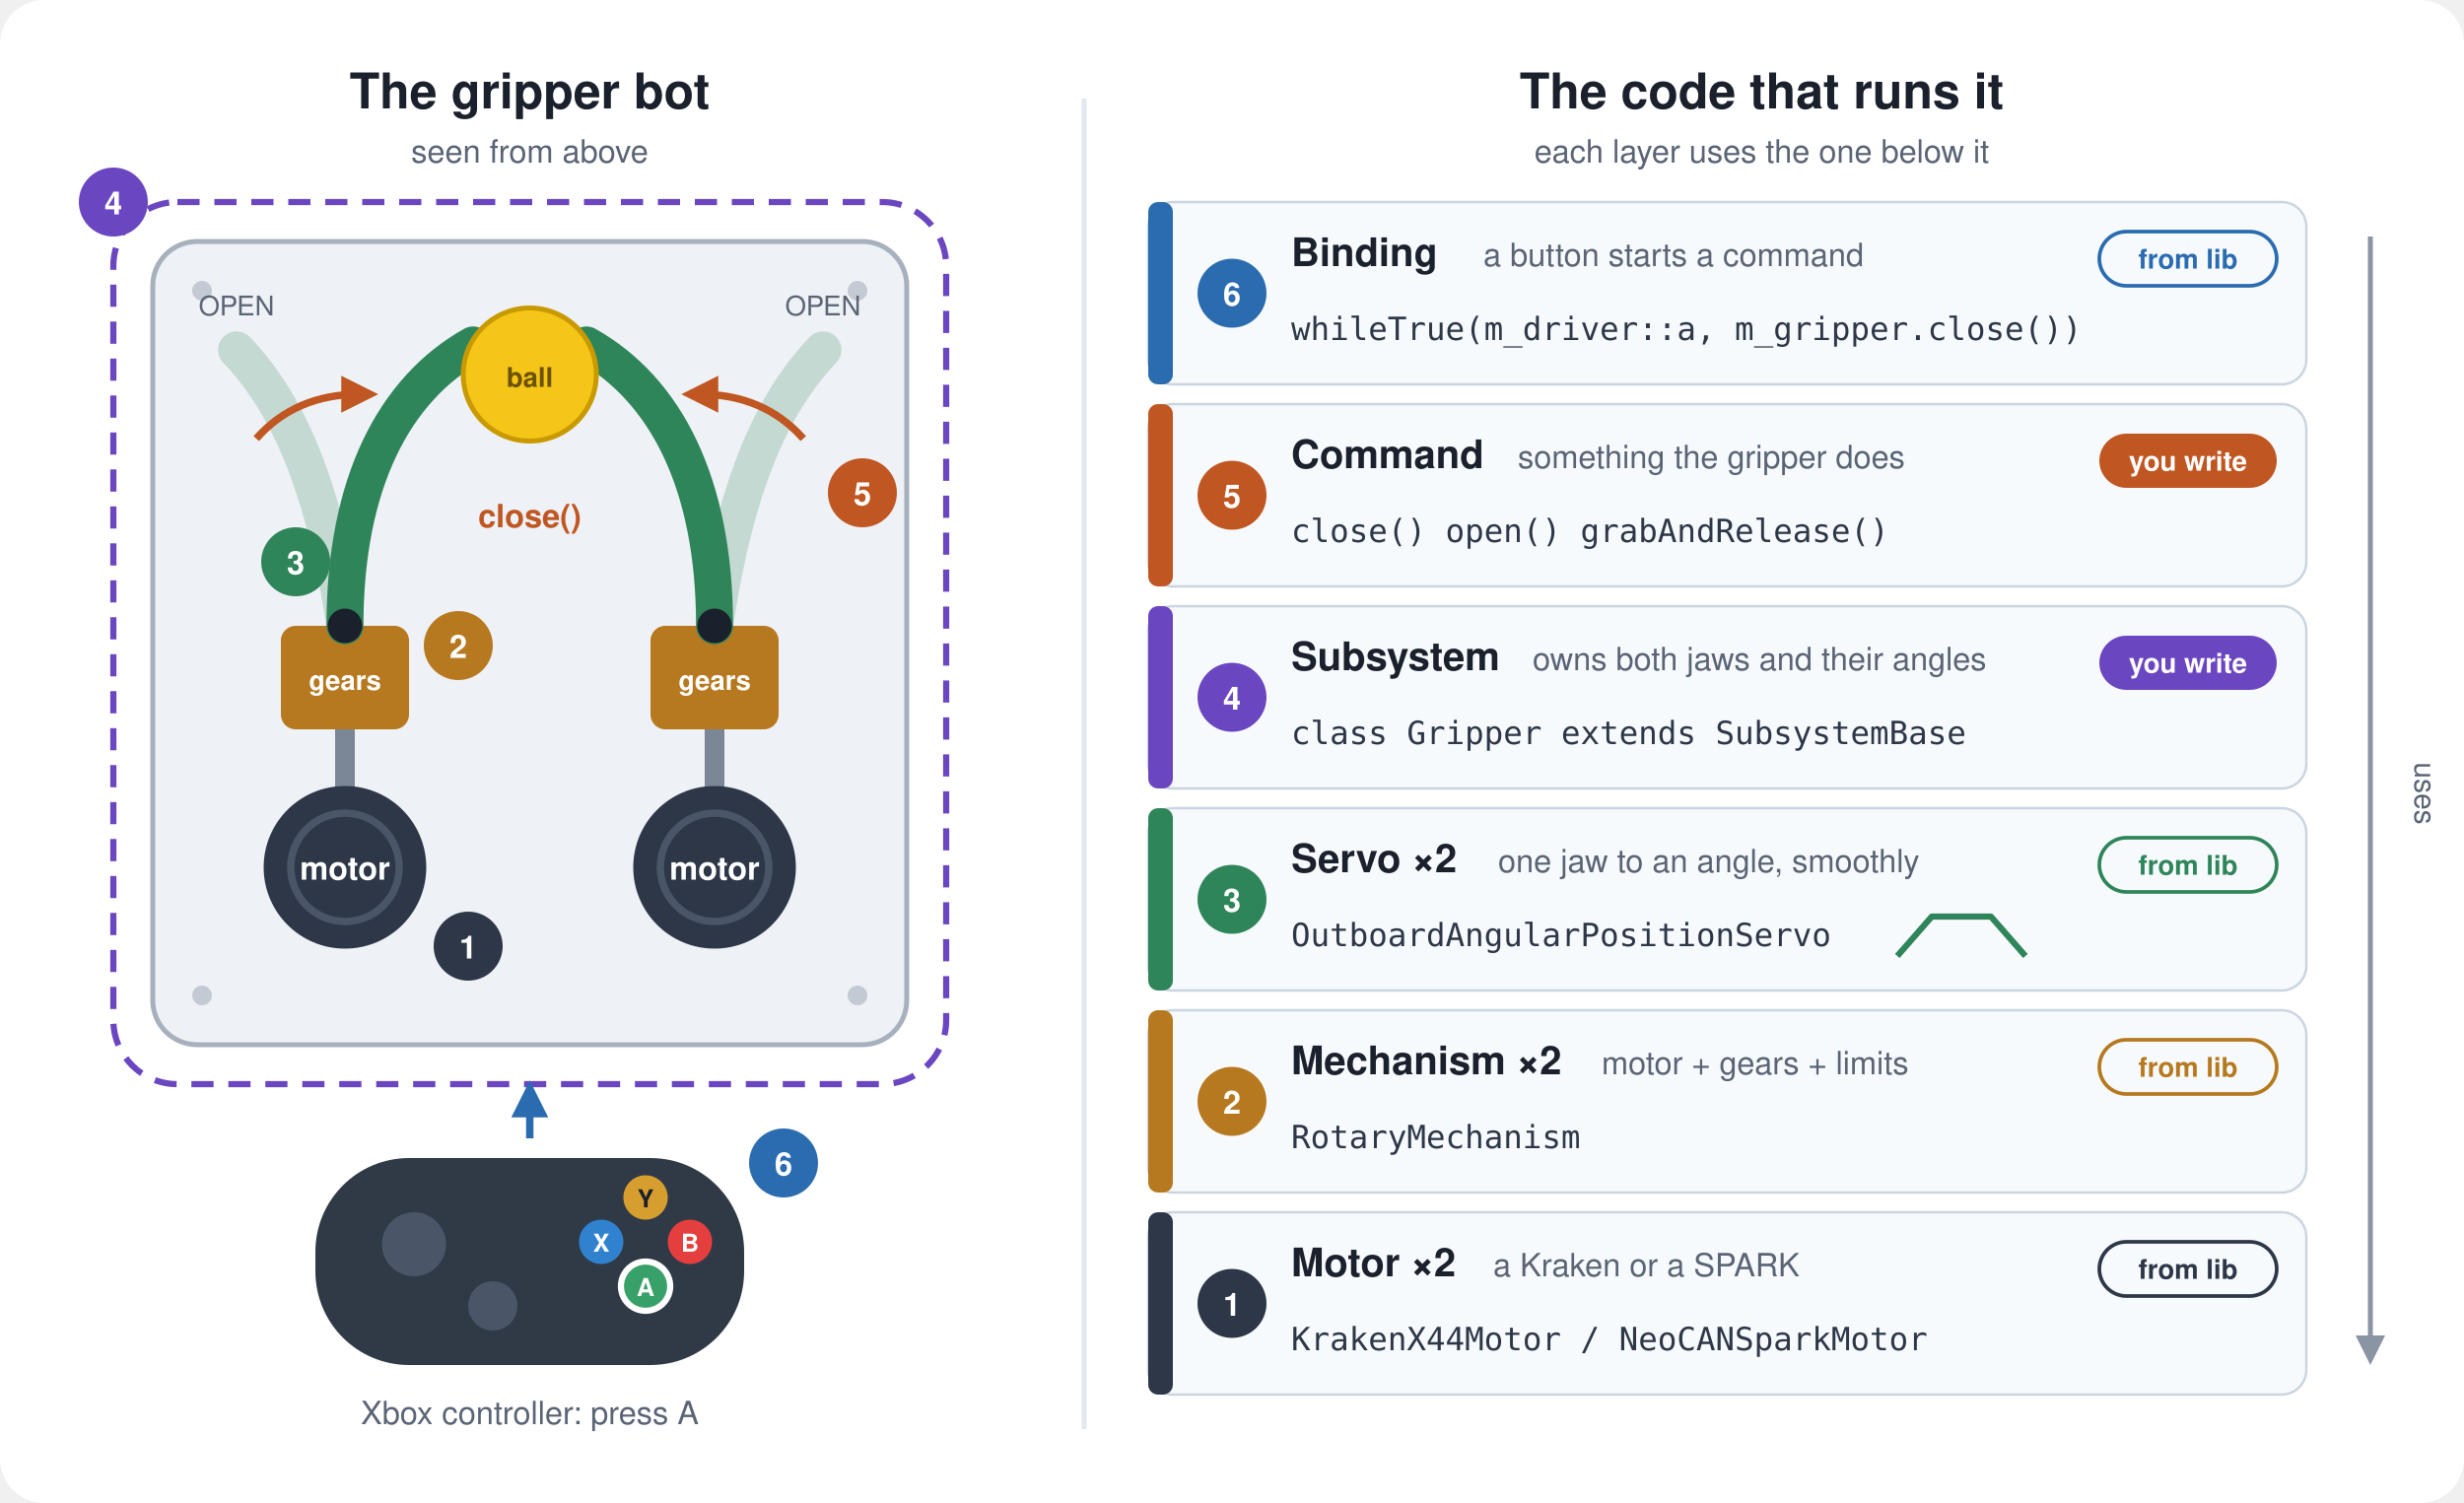
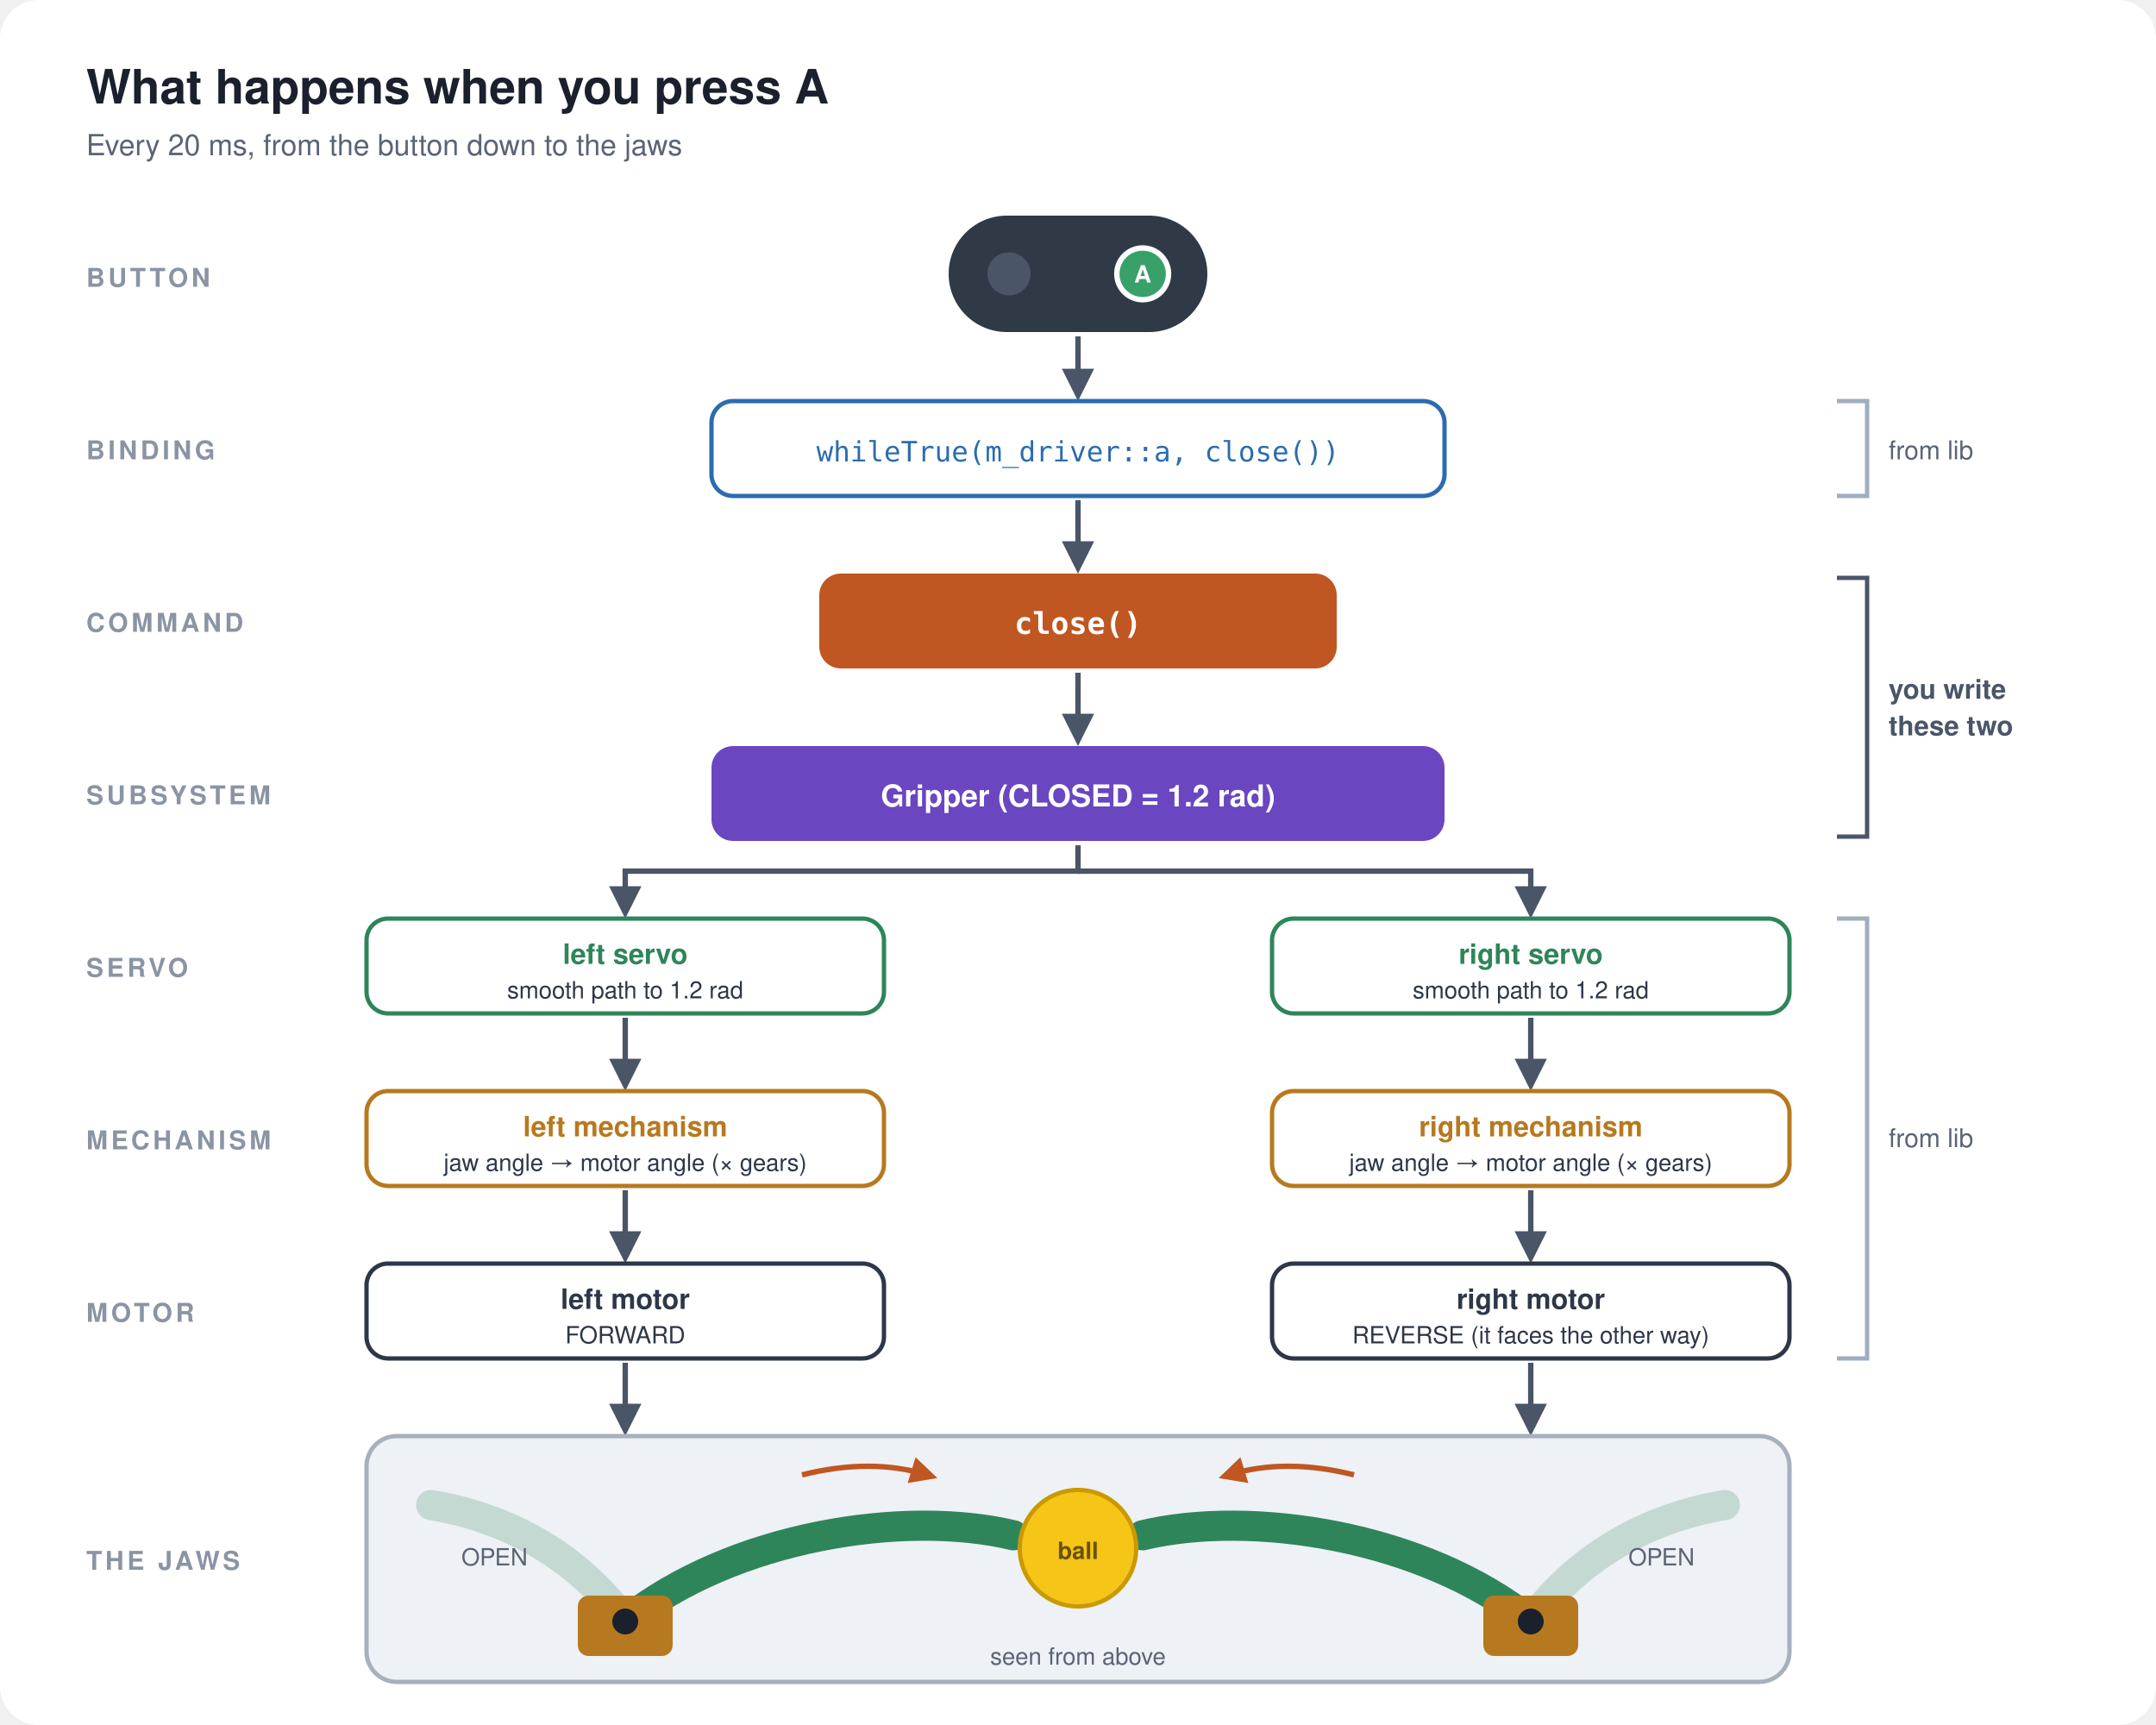
- <svg xmlns="http://www.w3.org/2000/svg" viewBox="0 0 1000 610" width="1000" height="610" font-family="-apple-system, BlinkMacSystemFont, 'Segoe UI', Helvetica, Arial, sans-serif">
+ <svg xmlns="http://www.w3.org/2000/svg" viewBox="0 0 1000 800" width="1000" height="800" font-family="-apple-system, BlinkMacSystemFont, 'Segoe UI', Helvetica, Arial, sans-serif">
  <defs>
-     <marker id="arrow-cmd" viewBox="0 0 10 10" refX="5" refY="5" markerWidth="5" markerHeight="5" orient="auto-start-reverse">
+     <marker id="a" viewBox="0 0 10 10" refX="6" refY="5" markerWidth="6" markerHeight="6" orient="auto">
+       <path d="M0,0 L10,5 L0,10 z" fill="#4a5568" />
+     </marker>
+     <marker id="c" viewBox="0 0 10 10" refX="6" refY="5" markerWidth="5" markerHeight="5" orient="auto">
      <path d="M0,0 L10,5 L0,10 z" fill="#c05621" />
    </marker>
-     <marker id="arrow-gray" viewBox="0 0 10 10" refX="5" refY="5" markerWidth="6" markerHeight="6" orient="auto">
-       <path d="M0,0 L10,5 L0,10 z" fill="#8a94a3" />
-     </marker>
-     <marker id="arrow-bind" viewBox="0 0 10 10" refX="5" refY="5" markerWidth="5" markerHeight="5" orient="auto">
-       <path d="M0,0 L10,5 L0,10 z" fill="#2b6cb0" />
-     </marker>
  </defs>
-   <rect x="0" y="0" width="1000" height="610" rx="18" fill="#ffffff" />
-   <text x="215" y="44" text-anchor="middle" font-size="20" font-weight="700" fill="#1a202c">The gripper bot</text>
-   <text x="215" y="66" text-anchor="middle" font-size="13" fill="#5a6475">seen from above</text>
-   <rect x="46" y="82" width="338" height="358" rx="26" fill="none" stroke="#6b46c1" stroke-width="2.5" stroke-dasharray="9 6" />
-   <rect x="62" y="98" width="306" height="326" rx="18" fill="#eef1f5" stroke="#a7b0bd" stroke-width="2" />
-   <circle cx="82" cy="118" r="4" fill="#c3cad4" />
-   <circle cx="348" cy="118" r="4" fill="#c3cad4" />
-   <circle cx="82" cy="404" r="4" fill="#c3cad4" />
-   <circle cx="348" cy="404" r="4" fill="#c3cad4" />
-   <rect x="136" y="292" width="8" height="30" fill="#7b8797" />
-   <rect x="286" y="292" width="8" height="30" fill="#7b8797" />
-   <rect x="114" y="254" width="52" height="42" rx="6" fill="#b7791f" />
-   <rect x="264" y="254" width="52" height="42" rx="6" fill="#b7791f" />
-   <text x="140" y="280" text-anchor="middle" font-size="11" font-weight="700" fill="#ffffff">gears</text>
-   <text x="290" y="280" text-anchor="middle" font-size="11" font-weight="700" fill="#ffffff">gears</text>
-   <circle cx="140" cy="352" r="33" fill="#2d3748" />
-   <circle cx="140" cy="352" r="22" fill="none" stroke="#4a5568" stroke-width="3" />
-   <text x="140" y="357" text-anchor="middle" font-size="13" font-weight="700" fill="#ffffff">motor</text>
-   <circle cx="290" cy="352" r="33" fill="#2d3748" />
-   <circle cx="290" cy="352" r="22" fill="none" stroke="#4a5568" stroke-width="3" />
-   <text x="290" y="357" text-anchor="middle" font-size="13" font-weight="700" fill="#ffffff">motor</text>
-   <path d="M140,254 C140,196 160,158 192,140" fill="none" stroke="#2f855a" stroke-width="15" stroke-linecap="round" />
-   <path d="M290,254 C290,196 270,158 238,140" fill="none" stroke="#2f855a" stroke-width="15" stroke-linecap="round" />
-   <path d="M140,254 C132,200 118,165 96,142" fill="none" stroke="#2f855a" stroke-opacity="0.22" stroke-width="15" stroke-linecap="round" />
-   <path d="M290,254 C298,200 312,165 334,142" fill="none" stroke="#2f855a" stroke-opacity="0.22" stroke-width="15" stroke-linecap="round" />
-   <text x="96" y="128" text-anchor="middle" font-size="11" fill="#5a6475">OPEN</text>
-   <text x="334" y="128" text-anchor="middle" font-size="11" fill="#5a6475">OPEN</text>
-   <circle cx="140" cy="254" r="7" fill="#1a202c" />
-   <circle cx="290" cy="254" r="7" fill="#1a202c" />
-   <circle cx="215" cy="152" r="27" fill="#f5c518" stroke="#c99a00" stroke-width="2" />
-   <text x="215" y="157" text-anchor="middle" font-size="11" font-weight="600" fill="#6b5200">ball</text>
-   <path d="M104,178 Q120,160 146,160" fill="none" stroke="#c05621" stroke-width="3" marker-end="url(#arrow-cmd)" />
-   <path d="M326,178 Q310,160 284,160" fill="none" stroke="#c05621" stroke-width="3" marker-end="url(#arrow-cmd)" />
-   <text x="215" y="214" text-anchor="middle" font-size="13" font-weight="700" fill="#c05621">close()</text>
-   <path d="M215,462 L215,446" stroke="#2b6cb0" stroke-width="3" marker-end="url(#arrow-bind)" />
-   <rect x="128" y="470" width="174" height="84" rx="38" fill="#2f3a46" />
-   <circle cx="168" cy="505" r="13" fill="#4a5568" />
-   <circle cx="200" cy="530" r="10" fill="#4a5568" />
-   <circle cx="262" cy="486" r="9" fill="#d69e2e" />
-   <text x="262" y="490" text-anchor="middle" font-size="10" font-weight="700" fill="#1a202c">Y</text>
-   <circle cx="244" cy="504" r="9" fill="#3182ce" />
-   <text x="244" y="508" text-anchor="middle" font-size="10" font-weight="700" fill="#ffffff">X</text>
-   <circle cx="280" cy="504" r="9" fill="#e53e3e" />
-   <text x="280" y="508" text-anchor="middle" font-size="10" font-weight="700" fill="#ffffff">B</text>
-   <circle cx="262" cy="522" r="10" fill="#38a169" stroke="#ffffff" stroke-width="2.5" />
-   <text x="262" y="526" text-anchor="middle" font-size="10" font-weight="700" fill="#ffffff">A</text>
-   <text x="215" y="578" text-anchor="middle" font-size="13" fill="#5a6475">Xbox controller: press A</text>
-   <g font-size="13" font-weight="700" fill="#ffffff" text-anchor="middle">
-     <circle cx="46" cy="82" r="14" fill="#6b46c1" />
-     <text x="46" y="87">4</text>
-     <circle cx="190" cy="384" r="14" fill="#2d3748" />
-     <text x="190" y="389">1</text>
-     <circle cx="186" cy="262" r="14" fill="#b7791f" />
-     <text x="186" y="267">2</text>
-     <circle cx="120" cy="228" r="14" fill="#2f855a" />
-     <text x="120" y="233">3</text>
-     <circle cx="350" cy="200" r="14" fill="#c05621" />
-     <text x="350" y="205">5</text>
-     <circle cx="318" cy="472" r="14" fill="#2b6cb0" />
-     <text x="318" y="477">6</text>
+   <rect width="1000" height="800" rx="18" fill="#fff" />
+   <text x="40" y="48" font-size="22" font-weight="700" fill="#1a202c">What happens when you press A</text>
+   <text x="40" y="72" font-size="13.5" fill="#5a6475">Every 20 ms, from the button down to the jaws</text>
+   <g font-size="12" font-weight="700" fill="#8a94a3" letter-spacing="1.5">
+     <text x="40" y="133">BUTTON</text>
+     <text x="40" y="213">BINDING</text>
+     <text x="40" y="293">COMMAND</text>
+     <text x="40" y="373">SUBSYSTEM</text>
+     <text x="40" y="453">SERVO</text>
+     <text x="40" y="533">MECHANISM</text>
+     <text x="40" y="613">MOTOR</text>
  </g>
-   <line x1="440" y1="40" x2="440" y2="580" stroke="#e2e8f0" stroke-width="2" />
-   <text x="715" y="44" text-anchor="middle" font-size="20" font-weight="700" fill="#1a202c">The code that runs it</text>
-   <text x="715" y="66" text-anchor="middle" font-size="13" fill="#5a6475">each layer uses the one below it</text>
-   <g>
-     <rect x="466" y="82" width="470" height="74" rx="10" fill="#f7fafc" stroke="#cbd5e0" />
-     <rect x="466" y="82" width="10" height="74" rx="4" fill="#2b6cb0" />
-     <circle cx="500" cy="119" r="14" fill="#2b6cb0" />
-     <text x="500" y="124" text-anchor="middle" font-size="13" font-weight="700" fill="#fff">6</text>
-     <text x="524" y="108" font-size="16" font-weight="700" fill="#1a202c">Binding</text>
-     <text x="602" y="108" font-size="13" fill="#5a6475">a button starts a command</text>
-     <text x="524" y="138" font-size="13" font-family="SFMono-Regular, Menlo, Consolas, monospace" fill="#2d3748">whileTrue(m_driver::a, m_gripper.close())</text>
-     <rect x="852" y="94" width="72" height="22" rx="11" fill="none" stroke="#2b6cb0" stroke-width="1.5" />
-     <text x="888" y="109" text-anchor="middle" font-size="11" font-weight="600" fill="#2b6cb0">from lib</text>
-   </g>
-   <g>
-     <rect x="466" y="164" width="470" height="74" rx="10" fill="#f7fafc" stroke="#cbd5e0" />
-     <rect x="466" y="164" width="10" height="74" rx="4" fill="#c05621" />
-     <circle cx="500" cy="201" r="14" fill="#c05621" />
-     <text x="500" y="206" text-anchor="middle" font-size="13" font-weight="700" fill="#fff">5</text>
-     <text x="524" y="190" font-size="16" font-weight="700" fill="#1a202c">Command</text>
-     <text x="616" y="190" font-size="13" fill="#5a6475">something the gripper does</text>
-     <text x="524" y="220" font-size="13" font-family="SFMono-Regular, Menlo, Consolas, monospace" fill="#2d3748">close()   open()   grabAndRelease()</text>
-     <rect x="852" y="176" width="72" height="22" rx="11" fill="#c05621" />
-     <text x="888" y="191" text-anchor="middle" font-size="11" font-weight="600" fill="#fff">you write</text>
-   </g>
-   <g>
-     <rect x="466" y="246" width="470" height="74" rx="10" fill="#f7fafc" stroke="#cbd5e0" />
-     <rect x="466" y="246" width="10" height="74" rx="4" fill="#6b46c1" />
-     <circle cx="500" cy="283" r="14" fill="#6b46c1" />
-     <text x="500" y="288" text-anchor="middle" font-size="13" font-weight="700" fill="#fff">4</text>
-     <text x="524" y="272" font-size="16" font-weight="700" fill="#1a202c">Subsystem</text>
-     <text x="622" y="272" font-size="13" fill="#5a6475">owns both jaws and their angles</text>
-     <text x="524" y="302" font-size="13" font-family="SFMono-Regular, Menlo, Consolas, monospace" fill="#2d3748">class Gripper extends SubsystemBase</text>
-     <rect x="852" y="258" width="72" height="22" rx="11" fill="#6b46c1" />
-     <text x="888" y="273" text-anchor="middle" font-size="11" font-weight="600" fill="#fff">you write</text>
-   </g>
-   <g>
-     <rect x="466" y="328" width="470" height="74" rx="10" fill="#f7fafc" stroke="#cbd5e0" />
-     <rect x="466" y="328" width="10" height="74" rx="4" fill="#2f855a" />
-     <circle cx="500" cy="365" r="14" fill="#2f855a" />
-     <text x="500" y="370" text-anchor="middle" font-size="13" font-weight="700" fill="#fff">3</text>
-     <text x="524" y="354" font-size="16" font-weight="700" fill="#1a202c">Servo ×2</text>
-     <text x="608" y="354" font-size="13" fill="#5a6475">one jaw to an angle, smoothly</text>
-     <text x="524" y="384" font-size="13" font-family="SFMono-Regular, Menlo, Consolas, monospace" fill="#2d3748">OutboardAngularPositionServo</text>
-     <path d="M770,388 L784,372 L808,372 L822,388" fill="none" stroke="#2f855a" stroke-width="2.5" stroke-linejoin="round" />
-     <rect x="852" y="340" width="72" height="22" rx="11" fill="none" stroke="#2f855a" stroke-width="1.5" />
-     <text x="888" y="355" text-anchor="middle" font-size="11" font-weight="600" fill="#2f855a">from lib</text>
-   </g>
-   <g>
-     <rect x="466" y="410" width="470" height="74" rx="10" fill="#f7fafc" stroke="#cbd5e0" />
-     <rect x="466" y="410" width="10" height="74" rx="4" fill="#b7791f" />
-     <circle cx="500" cy="447" r="14" fill="#b7791f" />
-     <text x="500" y="452" text-anchor="middle" font-size="13" font-weight="700" fill="#fff">2</text>
-     <text x="524" y="436" font-size="16" font-weight="700" fill="#1a202c">Mechanism ×2</text>
-     <text x="650" y="436" font-size="13" fill="#5a6475">motor + gears + limits</text>
-     <text x="524" y="466" font-size="13" font-family="SFMono-Regular, Menlo, Consolas, monospace" fill="#2d3748">RotaryMechanism</text>
-     <rect x="852" y="422" width="72" height="22" rx="11" fill="none" stroke="#b7791f" stroke-width="1.5" />
-     <text x="888" y="437" text-anchor="middle" font-size="11" font-weight="600" fill="#b7791f">from lib</text>
-   </g>
-   <g>
-     <rect x="466" y="492" width="470" height="74" rx="10" fill="#f7fafc" stroke="#cbd5e0" />
-     <rect x="466" y="492" width="10" height="74" rx="4" fill="#2d3748" />
-     <circle cx="500" cy="529" r="14" fill="#2d3748" />
-     <text x="500" y="534" text-anchor="middle" font-size="13" font-weight="700" fill="#fff">1</text>
-     <text x="524" y="518" font-size="16" font-weight="700" fill="#1a202c">Motor ×2</text>
-     <text x="606" y="518" font-size="13" fill="#5a6475">a Kraken or a SPARK</text>
-     <text x="524" y="548" font-size="13" font-family="SFMono-Regular, Menlo, Consolas, monospace" fill="#2d3748">KrakenX44Motor  /  NeoCANSparkMotor</text>
-     <rect x="852" y="504" width="72" height="22" rx="11" fill="none" stroke="#2d3748" stroke-width="1.5" />
-     <text x="888" y="519" text-anchor="middle" font-size="11" font-weight="600" fill="#2d3748">from lib</text>
-   </g>
-   <line x1="962" y1="96" x2="962" y2="548" stroke="#8a94a3" stroke-width="2" marker-end="url(#arrow-gray)" />
-   <text x="980" y="322" text-anchor="middle" font-size="12" fill="#5a6475" transform="rotate(90 980 322)">uses</text>
+   <rect x="440" y="100" width="120" height="54" rx="27" fill="#2f3a46" />
+   <circle cx="530" cy="127" r="12" fill="#38a169" stroke="#fff" stroke-width="2.5" />
+   <text x="530" y="131" text-anchor="middle" font-size="11" font-weight="700" fill="#fff">A</text>
+   <circle cx="468" cy="127" r="10" fill="#4a5568" />
+   <line x1="500" y1="156" x2="500" y2="180" stroke="#4a5568" stroke-width="2.5" marker-end="url(#a)" />
+   <rect x="330" y="186" width="340" height="44" rx="10" fill="#fff" stroke="#2b6cb0" stroke-width="2" />
+   <text x="500" y="214" text-anchor="middle" font-size="13" font-family="SFMono-Regular, Menlo, Consolas, monospace" fill="#2b6cb0">whileTrue(m_driver::a, close())</text>
+   <line x1="500" y1="232" x2="500" y2="260" stroke="#4a5568" stroke-width="2.5" marker-end="url(#a)" />
+   <rect x="380" y="266" width="240" height="44" rx="10" fill="#c05621" />
+   <text x="500" y="294" text-anchor="middle" font-size="14" font-family="SFMono-Regular, Menlo, Consolas, monospace" font-weight="700" fill="#fff">close()</text>
+   <line x1="500" y1="312" x2="500" y2="340" stroke="#4a5568" stroke-width="2.5" marker-end="url(#a)" />
+   <rect x="330" y="346" width="340" height="44" rx="10" fill="#6b46c1" />
+   <text x="500" y="374" text-anchor="middle" font-size="14" font-weight="700" fill="#fff">Gripper  (CLOSED = 1.2 rad)</text>
+   <path d="M500,392 L500,404 L290,404 L290,420" fill="none" stroke="#4a5568" stroke-width="2.5" marker-end="url(#a)" />
+   <path d="M500,404 L710,404 L710,420" fill="none" stroke="#4a5568" stroke-width="2.5" marker-end="url(#a)" />
+   <rect x="170" y="426" width="240" height="44" rx="10" fill="#fff" stroke="#2f855a" stroke-width="2" />
+   <text x="290" y="447" text-anchor="middle" font-size="13" font-weight="700" fill="#2f855a">left servo</text>
+   <text x="290" y="463" text-anchor="middle" font-size="11" fill="#2d3748">smooth path to 1.2 rad</text>
+   <line x1="290" y1="472" x2="290" y2="500" stroke="#4a5568" stroke-width="2.5" marker-end="url(#a)" />
+   <rect x="170" y="506" width="240" height="44" rx="10" fill="#fff" stroke="#b7791f" stroke-width="2" />
+   <text x="290" y="527" text-anchor="middle" font-size="13" font-weight="700" fill="#b7791f">left mechanism</text>
+   <text x="290" y="543" text-anchor="middle" font-size="11" fill="#2d3748">jaw angle → motor angle (× gears)</text>
+   <line x1="290" y1="552" x2="290" y2="580" stroke="#4a5568" stroke-width="2.5" marker-end="url(#a)" />
+   <rect x="170" y="586" width="240" height="44" rx="10" fill="#fff" stroke="#2d3748" stroke-width="2" />
+   <text x="290" y="607" text-anchor="middle" font-size="13" font-weight="700" fill="#2d3748">left motor</text>
+   <text x="290" y="623" text-anchor="middle" font-size="11" fill="#2d3748">FORWARD</text>
+   <rect x="590" y="426" width="240" height="44" rx="10" fill="#fff" stroke="#2f855a" stroke-width="2" />
+   <text x="710" y="447" text-anchor="middle" font-size="13" font-weight="700" fill="#2f855a">right servo</text>
+   <text x="710" y="463" text-anchor="middle" font-size="11" fill="#2d3748">smooth path to 1.2 rad</text>
+   <line x1="710" y1="472" x2="710" y2="500" stroke="#4a5568" stroke-width="2.5" marker-end="url(#a)" />
+   <rect x="590" y="506" width="240" height="44" rx="10" fill="#fff" stroke="#b7791f" stroke-width="2" />
+   <text x="710" y="527" text-anchor="middle" font-size="13" font-weight="700" fill="#b7791f">right mechanism</text>
+   <text x="710" y="543" text-anchor="middle" font-size="11" fill="#2d3748">jaw angle → motor angle (× gears)</text>
+   <line x1="710" y1="552" x2="710" y2="580" stroke="#4a5568" stroke-width="2.5" marker-end="url(#a)" />
+   <rect x="590" y="586" width="240" height="44" rx="10" fill="#fff" stroke="#2d3748" stroke-width="2" />
+   <text x="710" y="607" text-anchor="middle" font-size="13" font-weight="700" fill="#2d3748">right motor</text>
+   <text x="710" y="623" text-anchor="middle" font-size="11" fill="#2d3748">REVERSE (it faces the other way)</text>
+   <line x1="290" y1="632" x2="290" y2="660" stroke="#4a5568" stroke-width="2.5" marker-end="url(#a)" />
+   <line x1="710" y1="632" x2="710" y2="660" stroke="#4a5568" stroke-width="2.5" marker-end="url(#a)" />
+   <rect x="170" y="666" width="660" height="114" rx="14" fill="#eef1f5" stroke="#a7b0bd" stroke-width="2" />
+   <text x="500" y="772" text-anchor="middle" font-size="11" fill="#5a6475">seen from above</text>
+   <path d="M290,752 C268,722 236,704 200,698" fill="none" stroke="#2f855a" stroke-opacity="0.22" stroke-width="14" stroke-linecap="round" />
+   <path d="M710,752 C732,722 764,704 800,698" fill="none" stroke="#2f855a" stroke-opacity="0.22" stroke-width="14" stroke-linecap="round" />
+   <text x="214" y="726" font-size="11" fill="#5a6475">OPEN</text>
+   <text x="786" y="726" text-anchor="end" font-size="11" fill="#5a6475">OPEN</text>
+   <path d="M290,752 C340,712 420,700 470,712" fill="none" stroke="#2f855a" stroke-width="14" stroke-linecap="round" />
+   <path d="M710,752 C660,712 580,700 530,712" fill="none" stroke="#2f855a" stroke-width="14" stroke-linecap="round" />
+   <circle cx="500" cy="718" r="27" fill="#f5c518" stroke="#c99a00" stroke-width="2" />
+   <text x="500" y="723" text-anchor="middle" font-size="11" font-weight="600" fill="#6b5200">ball</text>
+   <rect x="268" y="740" width="44" height="28" rx="5" fill="#b7791f" />
+   <rect x="688" y="740" width="44" height="28" rx="5" fill="#b7791f" />
+   <circle cx="290" cy="752" r="6" fill="#1a202c" />
+   <circle cx="710" cy="752" r="6" fill="#1a202c" />
+   <path d="M372,684 Q404,676 430,684" fill="none" stroke="#c05621" stroke-width="2.5" marker-end="url(#c)" />
+   <path d="M628,684 Q596,676 570,684" fill="none" stroke="#c05621" stroke-width="2.5" marker-end="url(#c)" />
+   <text x="40" y="728" font-size="12" font-weight="700" fill="#8a94a3" letter-spacing="1.5">THE JAWS</text>
+   <path d="M852,268 L866,268 L866,388 L852,388" fill="none" stroke="#4a5568" stroke-width="2" />
+   <text x="876" y="324" font-size="12.5" font-weight="700" fill="#4a5568">you write</text>
+   <text x="876" y="341" font-size="12.5" font-weight="700" fill="#4a5568">these two</text>
+   <path d="M852,186 L866,186 L866,230 L852,230" fill="none" stroke="#a0aec0" stroke-width="2" />
+   <text x="876" y="213" font-size="12" fill="#5a6475">from lib</text>
+   <path d="M852,426 L866,426 L866,630 L852,630" fill="none" stroke="#a0aec0" stroke-width="2" />
+   <text x="876" y="532" font-size="12" fill="#5a6475">from lib</text>
</svg>
